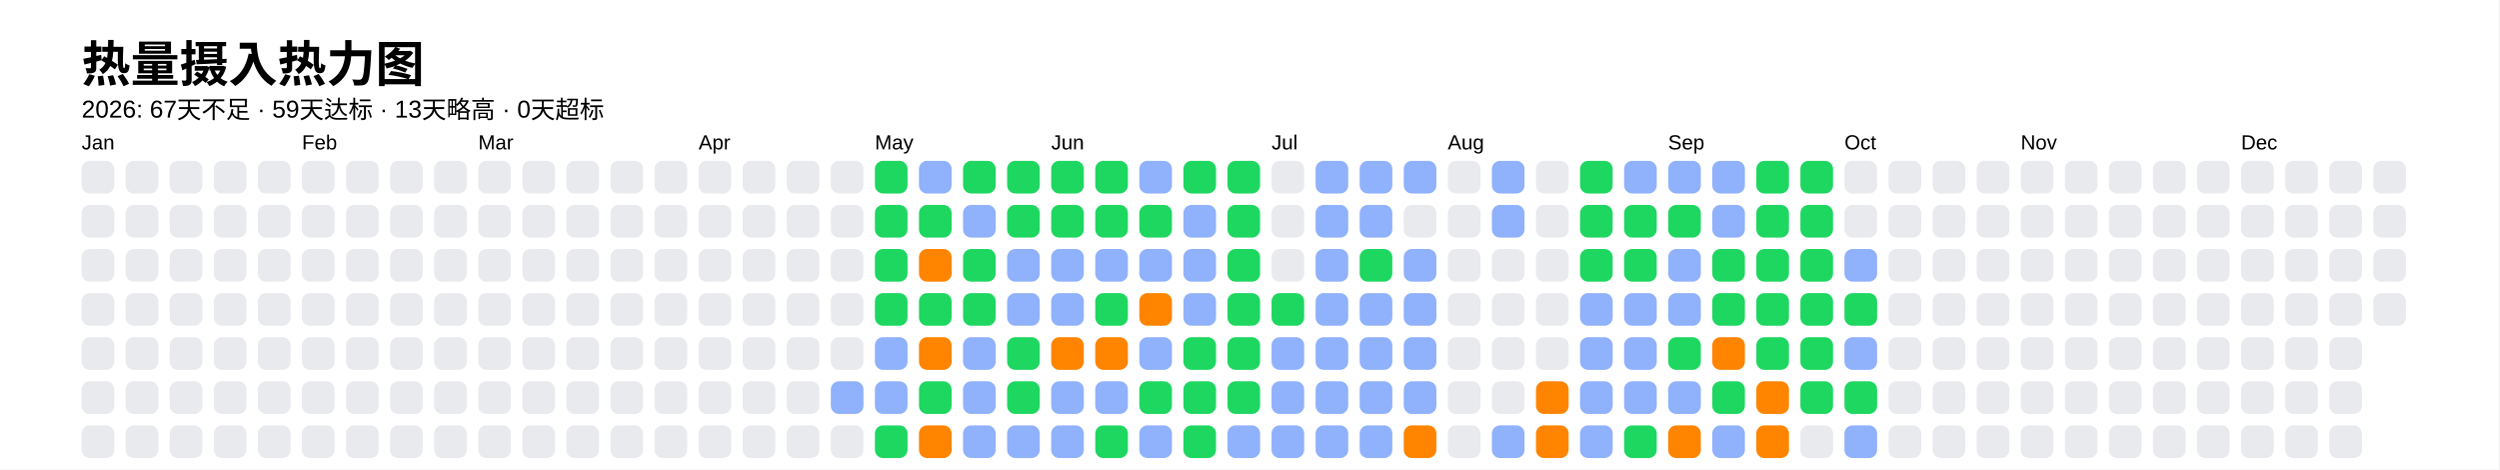
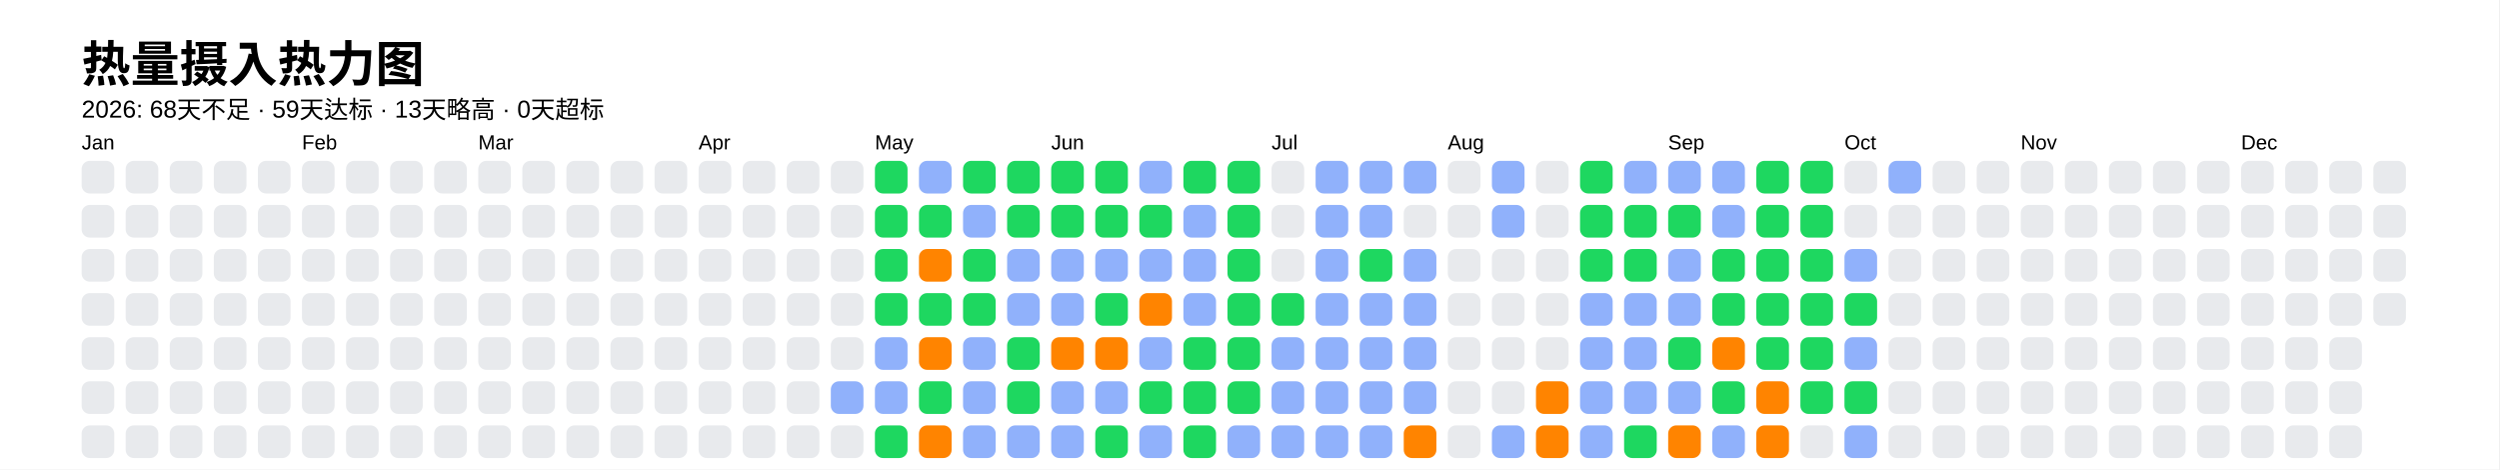
<svg xmlns="http://www.w3.org/2000/svg" style="background-color:white;" baseProfile="full" height="57.5mm" version="1.1" viewBox="0,0,306.2,57.5" width="306.2mm">
  <defs />
  <rect fill="#FFFFFF" height="57.5" width="306.2" x="0" y="0" />
  <text fill="#000000" style="font-size:6px; font-family:Arial; font-weight:bold;" x="10" y="10">热量摄入热力图</text>
-   <text fill="#000000" style="font-size:3px; font-family:Arial;" x="10" y="14.4">2026: 67天不足 · 59天达标 · 13天略高 · 0天超标</text>
+   <text fill="#000000" style="font-size:3px; font-family:Arial;" x="10" y="14.4">2026: 68天不足 · 59天达标 · 13天略高 · 0天超标</text>
  <text fill="#000000" style="font-size:2.5px; font-family:Arial" x="10" y="18.3">Jan</text>
  <rect fill="#E8EAED" height="4" rx="1" ry="1" width="4" x="10" y="19.7" />
  <rect fill="#E8EAED" height="4" rx="1" ry="1" width="4" x="10" y="25.1" />
  <rect fill="#E8EAED" height="4" rx="1" ry="1" width="4" x="10" y="30.5" />
  <rect fill="#E8EAED" height="4" rx="1" ry="1" width="4" x="10" y="35.9" />
  <rect fill="#E8EAED" height="4" rx="1" ry="1" width="4" x="10" y="41.3" />
  <rect fill="#E8EAED" height="4" rx="1" ry="1" width="4" x="10" y="46.7" />
  <rect fill="#E8EAED" height="4" rx="1" ry="1" width="4" x="10" y="52.1" />
  <rect fill="#E8EAED" height="4" rx="1" ry="1" width="4" x="15.4" y="19.7" />
  <rect fill="#E8EAED" height="4" rx="1" ry="1" width="4" x="15.4" y="25.1" />
  <rect fill="#E8EAED" height="4" rx="1" ry="1" width="4" x="15.4" y="30.5" />
  <rect fill="#E8EAED" height="4" rx="1" ry="1" width="4" x="15.4" y="35.9" />
  <rect fill="#E8EAED" height="4" rx="1" ry="1" width="4" x="15.4" y="41.3" />
  <rect fill="#E8EAED" height="4" rx="1" ry="1" width="4" x="15.4" y="46.7" />
  <rect fill="#E8EAED" height="4" rx="1" ry="1" width="4" x="15.4" y="52.1" />
  <rect fill="#E8EAED" height="4" rx="1" ry="1" width="4" x="20.8" y="19.7" />
  <rect fill="#E8EAED" height="4" rx="1" ry="1" width="4" x="20.8" y="25.1" />
  <rect fill="#E8EAED" height="4" rx="1" ry="1" width="4" x="20.8" y="30.5" />
  <rect fill="#E8EAED" height="4" rx="1" ry="1" width="4" x="20.8" y="35.9" />
  <rect fill="#E8EAED" height="4" rx="1" ry="1" width="4" x="20.8" y="41.3" />
  <rect fill="#E8EAED" height="4" rx="1" ry="1" width="4" x="20.8" y="46.7" />
  <rect fill="#E8EAED" height="4" rx="1" ry="1" width="4" x="20.8" y="52.1" />
  <rect fill="#E8EAED" height="4" rx="1" ry="1" width="4" x="26.2" y="19.7" />
  <rect fill="#E8EAED" height="4" rx="1" ry="1" width="4" x="26.2" y="25.1" />
  <rect fill="#E8EAED" height="4" rx="1" ry="1" width="4" x="26.2" y="30.5" />
  <rect fill="#E8EAED" height="4" rx="1" ry="1" width="4" x="26.2" y="35.9" />
  <rect fill="#E8EAED" height="4" rx="1" ry="1" width="4" x="26.2" y="41.3" />
  <rect fill="#E8EAED" height="4" rx="1" ry="1" width="4" x="26.2" y="46.7" />
  <rect fill="#E8EAED" height="4" rx="1" ry="1" width="4" x="26.2" y="52.1" />
  <rect fill="#E8EAED" height="4" rx="1" ry="1" width="4" x="31.6" y="19.7" />
  <rect fill="#E8EAED" height="4" rx="1" ry="1" width="4" x="31.6" y="25.1" />
  <rect fill="#E8EAED" height="4" rx="1" ry="1" width="4" x="31.6" y="30.5" />
  <rect fill="#E8EAED" height="4" rx="1" ry="1" width="4" x="31.6" y="35.9" />
  <rect fill="#E8EAED" height="4" rx="1" ry="1" width="4" x="31.6" y="41.3" />
  <rect fill="#E8EAED" height="4" rx="1" ry="1" width="4" x="31.6" y="46.7" />
  <rect fill="#E8EAED" height="4" rx="1" ry="1" width="4" x="31.6" y="52.1" />
  <text fill="#000000" style="font-size:2.5px; font-family:Arial" x="37.0" y="18.3">Feb</text>
  <rect fill="#E8EAED" height="4" rx="1" ry="1" width="4" x="37.0" y="19.7" />
  <rect fill="#E8EAED" height="4" rx="1" ry="1" width="4" x="37.0" y="25.1" />
  <rect fill="#E8EAED" height="4" rx="1" ry="1" width="4" x="37.0" y="30.5" />
  <rect fill="#E8EAED" height="4" rx="1" ry="1" width="4" x="37.0" y="35.9" />
  <rect fill="#E8EAED" height="4" rx="1" ry="1" width="4" x="37.0" y="41.3" />
  <rect fill="#E8EAED" height="4" rx="1" ry="1" width="4" x="37.0" y="46.7" />
  <rect fill="#E8EAED" height="4" rx="1" ry="1" width="4" x="37.0" y="52.1" />
  <rect fill="#E8EAED" height="4" rx="1" ry="1" width="4" x="42.4" y="19.7" />
  <rect fill="#E8EAED" height="4" rx="1" ry="1" width="4" x="42.4" y="25.1" />
  <rect fill="#E8EAED" height="4" rx="1" ry="1" width="4" x="42.4" y="30.5" />
  <rect fill="#E8EAED" height="4" rx="1" ry="1" width="4" x="42.4" y="35.9" />
  <rect fill="#E8EAED" height="4" rx="1" ry="1" width="4" x="42.4" y="41.3" />
  <rect fill="#E8EAED" height="4" rx="1" ry="1" width="4" x="42.4" y="46.7" />
  <rect fill="#E8EAED" height="4" rx="1" ry="1" width="4" x="42.4" y="52.1" />
  <rect fill="#E8EAED" height="4" rx="1" ry="1" width="4" x="47.8" y="19.7" />
  <rect fill="#E8EAED" height="4" rx="1" ry="1" width="4" x="47.8" y="25.1" />
  <rect fill="#E8EAED" height="4" rx="1" ry="1" width="4" x="47.8" y="30.5" />
  <rect fill="#E8EAED" height="4" rx="1" ry="1" width="4" x="47.8" y="35.9" />
  <rect fill="#E8EAED" height="4" rx="1" ry="1" width="4" x="47.8" y="41.3" />
  <rect fill="#E8EAED" height="4" rx="1" ry="1" width="4" x="47.8" y="46.7" />
  <rect fill="#E8EAED" height="4" rx="1" ry="1" width="4" x="47.8" y="52.1" />
  <rect fill="#E8EAED" height="4" rx="1" ry="1" width="4" x="53.2" y="19.7" />
  <rect fill="#E8EAED" height="4" rx="1" ry="1" width="4" x="53.2" y="25.1" />
  <rect fill="#E8EAED" height="4" rx="1" ry="1" width="4" x="53.2" y="30.5" />
  <rect fill="#E8EAED" height="4" rx="1" ry="1" width="4" x="53.2" y="35.9" />
  <rect fill="#E8EAED" height="4" rx="1" ry="1" width="4" x="53.2" y="41.3" />
  <rect fill="#E8EAED" height="4" rx="1" ry="1" width="4" x="53.2" y="46.7" />
  <rect fill="#E8EAED" height="4" rx="1" ry="1" width="4" x="53.2" y="52.1" />
  <text fill="#000000" style="font-size:2.5px; font-family:Arial" x="58.6" y="18.3">Mar</text>
  <rect fill="#E8EAED" height="4" rx="1" ry="1" width="4" x="58.6" y="19.7" />
  <rect fill="#E8EAED" height="4" rx="1" ry="1" width="4" x="58.6" y="25.1" />
  <rect fill="#E8EAED" height="4" rx="1" ry="1" width="4" x="58.6" y="30.5" />
  <rect fill="#E8EAED" height="4" rx="1" ry="1" width="4" x="58.6" y="35.9" />
  <rect fill="#E8EAED" height="4" rx="1" ry="1" width="4" x="58.6" y="41.3" />
  <rect fill="#E8EAED" height="4" rx="1" ry="1" width="4" x="58.6" y="46.7" />
  <rect fill="#E8EAED" height="4" rx="1" ry="1" width="4" x="58.6" y="52.1" />
  <rect fill="#E8EAED" height="4" rx="1" ry="1" width="4" x="64" y="19.7" />
  <rect fill="#E8EAED" height="4" rx="1" ry="1" width="4" x="64" y="25.1" />
  <rect fill="#E8EAED" height="4" rx="1" ry="1" width="4" x="64" y="30.5" />
  <rect fill="#E8EAED" height="4" rx="1" ry="1" width="4" x="64" y="35.9" />
  <rect fill="#E8EAED" height="4" rx="1" ry="1" width="4" x="64" y="41.3" />
  <rect fill="#E8EAED" height="4" rx="1" ry="1" width="4" x="64" y="46.7" />
  <rect fill="#E8EAED" height="4" rx="1" ry="1" width="4" x="64" y="52.1" />
  <rect fill="#E8EAED" height="4" rx="1" ry="1" width="4" x="69.4" y="19.7" />
  <rect fill="#E8EAED" height="4" rx="1" ry="1" width="4" x="69.4" y="25.1" />
  <rect fill="#E8EAED" height="4" rx="1" ry="1" width="4" x="69.4" y="30.5" />
  <rect fill="#E8EAED" height="4" rx="1" ry="1" width="4" x="69.4" y="35.9" />
  <rect fill="#E8EAED" height="4" rx="1" ry="1" width="4" x="69.4" y="41.3" />
  <rect fill="#E8EAED" height="4" rx="1" ry="1" width="4" x="69.4" y="46.7" />
  <rect fill="#E8EAED" height="4" rx="1" ry="1" width="4" x="69.4" y="52.1" />
  <rect fill="#E8EAED" height="4" rx="1" ry="1" width="4" x="74.8" y="19.7" />
  <rect fill="#E8EAED" height="4" rx="1" ry="1" width="4" x="74.8" y="25.1" />
  <rect fill="#E8EAED" height="4" rx="1" ry="1" width="4" x="74.8" y="30.5" />
  <rect fill="#E8EAED" height="4" rx="1" ry="1" width="4" x="74.8" y="35.9" />
  <rect fill="#E8EAED" height="4" rx="1" ry="1" width="4" x="74.8" y="41.3" />
  <rect fill="#E8EAED" height="4" rx="1" ry="1" width="4" x="74.8" y="46.7" />
  <rect fill="#E8EAED" height="4" rx="1" ry="1" width="4" x="74.8" y="52.1" />
  <rect fill="#E8EAED" height="4" rx="1" ry="1" width="4" x="80.2" y="19.7" />
  <rect fill="#E8EAED" height="4" rx="1" ry="1" width="4" x="80.2" y="25.1" />
  <rect fill="#E8EAED" height="4" rx="1" ry="1" width="4" x="80.2" y="30.5" />
  <rect fill="#E8EAED" height="4" rx="1" ry="1" width="4" x="80.2" y="35.9" />
  <rect fill="#E8EAED" height="4" rx="1" ry="1" width="4" x="80.2" y="41.3" />
  <rect fill="#E8EAED" height="4" rx="1" ry="1" width="4" x="80.2" y="46.7" />
  <rect fill="#E8EAED" height="4" rx="1" ry="1" width="4" x="80.2" y="52.1" />
  <text fill="#000000" style="font-size:2.5px; font-family:Arial" x="85.6" y="18.3">Apr</text>
  <rect fill="#E8EAED" height="4" rx="1" ry="1" width="4" x="85.6" y="19.7" />
  <rect fill="#E8EAED" height="4" rx="1" ry="1" width="4" x="85.6" y="25.1" />
  <rect fill="#E8EAED" height="4" rx="1" ry="1" width="4" x="85.6" y="30.5" />
  <rect fill="#E8EAED" height="4" rx="1" ry="1" width="4" x="85.6" y="35.9" />
  <rect fill="#E8EAED" height="4" rx="1" ry="1" width="4" x="85.6" y="41.3" />
  <rect fill="#E8EAED" height="4" rx="1" ry="1" width="4" x="85.6" y="46.7" />
  <rect fill="#E8EAED" height="4" rx="1" ry="1" width="4" x="85.6" y="52.1" />
  <rect fill="#E8EAED" height="4" rx="1" ry="1" width="4" x="91" y="19.7" />
  <rect fill="#E8EAED" height="4" rx="1" ry="1" width="4" x="91" y="25.1" />
  <rect fill="#E8EAED" height="4" rx="1" ry="1" width="4" x="91" y="30.5" />
  <rect fill="#E8EAED" height="4" rx="1" ry="1" width="4" x="91" y="35.9" />
  <rect fill="#E8EAED" height="4" rx="1" ry="1" width="4" x="91" y="41.3" />
  <rect fill="#E8EAED" height="4" rx="1" ry="1" width="4" x="91" y="46.7" />
  <rect fill="#E8EAED" height="4" rx="1" ry="1" width="4" x="91" y="52.1" />
  <rect fill="#E8EAED" height="4" rx="1" ry="1" width="4" x="96.4" y="19.7" />
  <rect fill="#E8EAED" height="4" rx="1" ry="1" width="4" x="96.4" y="25.1" />
  <rect fill="#E8EAED" height="4" rx="1" ry="1" width="4" x="96.4" y="30.5" />
  <rect fill="#E8EAED" height="4" rx="1" ry="1" width="4" x="96.4" y="35.9" />
  <rect fill="#E8EAED" height="4" rx="1" ry="1" width="4" x="96.4" y="41.3" />
  <rect fill="#E8EAED" height="4" rx="1" ry="1" width="4" x="96.4" y="46.7" />
  <rect fill="#E8EAED" height="4" rx="1" ry="1" width="4" x="96.4" y="52.1" />
  <rect fill="#E8EAED" height="4" rx="1" ry="1" width="4" x="101.8" y="19.7" />
  <rect fill="#E8EAED" height="4" rx="1" ry="1" width="4" x="101.8" y="25.1" />
  <rect fill="#E8EAED" height="4" rx="1" ry="1" width="4" x="101.8" y="30.5" />
  <rect fill="#E8EAED" height="4" rx="1" ry="1" width="4" x="101.8" y="35.9" />
  <rect fill="#E8EAED" height="4" rx="1" ry="1" width="4" x="101.8" y="41.3" />
  <rect fill="#90b1fb" height="4" rx="1" ry="1" width="4" x="101.8" y="46.7" />
  <rect fill="#E8EAED" height="4" rx="1" ry="1" width="4" x="101.8" y="52.1" />
  <text fill="#000000" style="font-size:2.5px; font-family:Arial" x="107.2" y="18.3">May</text>
  <rect fill="#1ed760" height="4" rx="1" ry="1" width="4" x="107.2" y="19.7" />
  <rect fill="#1ed760" height="4" rx="1" ry="1" width="4" x="107.2" y="25.1" />
  <rect fill="#1ed760" height="4" rx="1" ry="1" width="4" x="107.2" y="30.5" />
  <rect fill="#1ed760" height="4" rx="1" ry="1" width="4" x="107.2" y="35.9" />
  <rect fill="#90b1fb" height="4" rx="1" ry="1" width="4" x="107.2" y="41.3" />
  <rect fill="#90b1fb" height="4" rx="1" ry="1" width="4" x="107.2" y="46.7" />
  <rect fill="#1ed760" height="4" rx="1" ry="1" width="4" x="107.2" y="52.1" />
  <rect fill="#90b1fb" height="4" rx="1" ry="1" width="4" x="112.6" y="19.7" />
  <rect fill="#1ed760" height="4" rx="1" ry="1" width="4" x="112.6" y="25.1" />
  <rect fill="#ff8400" height="4" rx="1" ry="1" width="4" x="112.6" y="30.5" />
  <rect fill="#1ed760" height="4" rx="1" ry="1" width="4" x="112.6" y="35.9" />
  <rect fill="#ff8400" height="4" rx="1" ry="1" width="4" x="112.6" y="41.3" />
  <rect fill="#1ed760" height="4" rx="1" ry="1" width="4" x="112.6" y="46.7" />
  <rect fill="#ff8400" height="4" rx="1" ry="1" width="4" x="112.6" y="52.1" />
  <rect fill="#1ed760" height="4" rx="1" ry="1" width="4" x="118" y="19.7" />
  <rect fill="#90b1fb" height="4" rx="1" ry="1" width="4" x="118" y="25.1" />
  <rect fill="#1ed760" height="4" rx="1" ry="1" width="4" x="118" y="30.5" />
  <rect fill="#1ed760" height="4" rx="1" ry="1" width="4" x="118" y="35.9" />
  <rect fill="#90b1fb" height="4" rx="1" ry="1" width="4" x="118" y="41.3" />
  <rect fill="#90b1fb" height="4" rx="1" ry="1" width="4" x="118" y="46.7" />
  <rect fill="#90b1fb" height="4" rx="1" ry="1" width="4" x="118" y="52.1" />
  <rect fill="#1ed760" height="4" rx="1" ry="1" width="4" x="123.4" y="19.7" />
  <rect fill="#1ed760" height="4" rx="1" ry="1" width="4" x="123.4" y="25.1" />
  <rect fill="#90b1fb" height="4" rx="1" ry="1" width="4" x="123.4" y="30.5" />
  <rect fill="#90b1fb" height="4" rx="1" ry="1" width="4" x="123.4" y="35.9" />
  <rect fill="#1ed760" height="4" rx="1" ry="1" width="4" x="123.4" y="41.3" />
  <rect fill="#1ed760" height="4" rx="1" ry="1" width="4" x="123.4" y="46.7" />
  <rect fill="#90b1fb" height="4" rx="1" ry="1" width="4" x="123.4" y="52.1" />
  <text fill="#000000" style="font-size:2.5px; font-family:Arial" x="128.8" y="18.3">Jun</text>
  <rect fill="#1ed760" height="4" rx="1" ry="1" width="4" x="128.8" y="19.7" />
  <rect fill="#1ed760" height="4" rx="1" ry="1" width="4" x="128.8" y="25.1" />
  <rect fill="#90b1fb" height="4" rx="1" ry="1" width="4" x="128.8" y="30.5" />
  <rect fill="#90b1fb" height="4" rx="1" ry="1" width="4" x="128.8" y="35.9" />
  <rect fill="#ff8400" height="4" rx="1" ry="1" width="4" x="128.8" y="41.3" />
  <rect fill="#90b1fb" height="4" rx="1" ry="1" width="4" x="128.8" y="46.7" />
  <rect fill="#90b1fb" height="4" rx="1" ry="1" width="4" x="128.8" y="52.1" />
  <rect fill="#1ed760" height="4" rx="1" ry="1" width="4" x="134.2" y="19.7" />
  <rect fill="#1ed760" height="4" rx="1" ry="1" width="4" x="134.2" y="25.1" />
  <rect fill="#90b1fb" height="4" rx="1" ry="1" width="4" x="134.2" y="30.5" />
  <rect fill="#1ed760" height="4" rx="1" ry="1" width="4" x="134.2" y="35.9" />
  <rect fill="#ff8400" height="4" rx="1" ry="1" width="4" x="134.2" y="41.3" />
  <rect fill="#90b1fb" height="4" rx="1" ry="1" width="4" x="134.2" y="46.7" />
  <rect fill="#1ed760" height="4" rx="1" ry="1" width="4" x="134.2" y="52.1" />
  <rect fill="#90b1fb" height="4" rx="1" ry="1" width="4" x="139.6" y="19.7" />
  <rect fill="#1ed760" height="4" rx="1" ry="1" width="4" x="139.6" y="25.1" />
  <rect fill="#90b1fb" height="4" rx="1" ry="1" width="4" x="139.6" y="30.5" />
  <rect fill="#ff8400" height="4" rx="1" ry="1" width="4" x="139.6" y="35.9" />
  <rect fill="#90b1fb" height="4" rx="1" ry="1" width="4" x="139.6" y="41.3" />
  <rect fill="#1ed760" height="4" rx="1" ry="1" width="4" x="139.6" y="46.7" />
  <rect fill="#90b1fb" height="4" rx="1" ry="1" width="4" x="139.6" y="52.1" />
  <rect fill="#1ed760" height="4" rx="1" ry="1" width="4" x="145" y="19.7" />
  <rect fill="#90b1fb" height="4" rx="1" ry="1" width="4" x="145" y="25.1" />
  <rect fill="#90b1fb" height="4" rx="1" ry="1" width="4" x="145" y="30.5" />
  <rect fill="#90b1fb" height="4" rx="1" ry="1" width="4" x="145" y="35.9" />
  <rect fill="#1ed760" height="4" rx="1" ry="1" width="4" x="145" y="41.3" />
  <rect fill="#1ed760" height="4" rx="1" ry="1" width="4" x="145" y="46.7" />
  <rect fill="#1ed760" height="4" rx="1" ry="1" width="4" x="145" y="52.1" />
  <rect fill="#1ed760" height="4" rx="1" ry="1" width="4" x="150.4" y="19.7" />
  <rect fill="#1ed760" height="4" rx="1" ry="1" width="4" x="150.4" y="25.1" />
  <rect fill="#1ed760" height="4" rx="1" ry="1" width="4" x="150.4" y="30.5" />
  <rect fill="#1ed760" height="4" rx="1" ry="1" width="4" x="150.4" y="35.9" />
  <rect fill="#1ed760" height="4" rx="1" ry="1" width="4" x="150.4" y="41.3" />
  <rect fill="#1ed760" height="4" rx="1" ry="1" width="4" x="150.4" y="46.7" />
  <rect fill="#90b1fb" height="4" rx="1" ry="1" width="4" x="150.4" y="52.1" />
  <text fill="#000000" style="font-size:2.5px; font-family:Arial" x="155.8" y="18.3">Jul</text>
  <rect fill="#E8EAED" height="4" rx="1" ry="1" width="4" x="155.8" y="19.7" />
  <rect fill="#E8EAED" height="4" rx="1" ry="1" width="4" x="155.8" y="25.1" />
  <rect fill="#E8EAED" height="4" rx="1" ry="1" width="4" x="155.8" y="30.5" />
  <rect fill="#1ed760" height="4" rx="1" ry="1" width="4" x="155.8" y="35.9" />
  <rect fill="#90b1fb" height="4" rx="1" ry="1" width="4" x="155.8" y="41.3" />
  <rect fill="#90b1fb" height="4" rx="1" ry="1" width="4" x="155.8" y="46.7" />
  <rect fill="#90b1fb" height="4" rx="1" ry="1" width="4" x="155.8" y="52.1" />
  <rect fill="#90b1fb" height="4" rx="1" ry="1" width="4" x="161.2" y="19.7" />
  <rect fill="#90b1fb" height="4" rx="1" ry="1" width="4" x="161.2" y="25.1" />
  <rect fill="#90b1fb" height="4" rx="1" ry="1" width="4" x="161.2" y="30.5" />
  <rect fill="#90b1fb" height="4" rx="1" ry="1" width="4" x="161.2" y="35.9" />
  <rect fill="#90b1fb" height="4" rx="1" ry="1" width="4" x="161.2" y="41.3" />
  <rect fill="#90b1fb" height="4" rx="1" ry="1" width="4" x="161.2" y="46.7" />
  <rect fill="#90b1fb" height="4" rx="1" ry="1" width="4" x="161.2" y="52.1" />
  <rect fill="#90b1fb" height="4" rx="1" ry="1" width="4" x="166.6" y="19.7" />
  <rect fill="#90b1fb" height="4" rx="1" ry="1" width="4" x="166.6" y="25.1" />
  <rect fill="#1ed760" height="4" rx="1" ry="1" width="4" x="166.6" y="30.5" />
  <rect fill="#90b1fb" height="4" rx="1" ry="1" width="4" x="166.6" y="35.9" />
  <rect fill="#90b1fb" height="4" rx="1" ry="1" width="4" x="166.6" y="41.3" />
  <rect fill="#90b1fb" height="4" rx="1" ry="1" width="4" x="166.6" y="46.7" />
  <rect fill="#90b1fb" height="4" rx="1" ry="1" width="4" x="166.6" y="52.1" />
  <rect fill="#90b1fb" height="4" rx="1" ry="1" width="4" x="172" y="19.7" />
  <rect fill="#E8EAED" height="4" rx="1" ry="1" width="4" x="172" y="25.1" />
  <rect fill="#90b1fb" height="4" rx="1" ry="1" width="4" x="172" y="30.5" />
  <rect fill="#90b1fb" height="4" rx="1" ry="1" width="4" x="172" y="35.9" />
  <rect fill="#90b1fb" height="4" rx="1" ry="1" width="4" x="172" y="41.3" />
  <rect fill="#90b1fb" height="4" rx="1" ry="1" width="4" x="172" y="46.7" />
  <rect fill="#ff8400" height="4" rx="1" ry="1" width="4" x="172" y="52.1" />
  <text fill="#000000" style="font-size:2.5px; font-family:Arial" x="177.4" y="18.3">Aug</text>
  <rect fill="#E8EAED" height="4" rx="1" ry="1" width="4" x="177.4" y="19.7" />
  <rect fill="#E8EAED" height="4" rx="1" ry="1" width="4" x="177.4" y="25.1" />
  <rect fill="#E8EAED" height="4" rx="1" ry="1" width="4" x="177.4" y="30.5" />
  <rect fill="#E8EAED" height="4" rx="1" ry="1" width="4" x="177.4" y="35.9" />
  <rect fill="#E8EAED" height="4" rx="1" ry="1" width="4" x="177.4" y="41.3" />
  <rect fill="#E8EAED" height="4" rx="1" ry="1" width="4" x="177.4" y="46.7" />
  <rect fill="#E8EAED" height="4" rx="1" ry="1" width="4" x="177.4" y="52.1" />
  <rect fill="#90b1fb" height="4" rx="1" ry="1" width="4" x="182.8" y="19.7" />
  <rect fill="#90b1fb" height="4" rx="1" ry="1" width="4" x="182.8" y="25.1" />
  <rect fill="#E8EAED" height="4" rx="1" ry="1" width="4" x="182.8" y="30.5" />
  <rect fill="#E8EAED" height="4" rx="1" ry="1" width="4" x="182.8" y="35.9" />
  <rect fill="#E8EAED" height="4" rx="1" ry="1" width="4" x="182.8" y="41.3" />
  <rect fill="#E8EAED" height="4" rx="1" ry="1" width="4" x="182.8" y="46.7" />
  <rect fill="#90b1fb" height="4" rx="1" ry="1" width="4" x="182.8" y="52.1" />
  <rect fill="#E8EAED" height="4" rx="1" ry="1" width="4" x="188.2" y="19.7" />
  <rect fill="#E8EAED" height="4" rx="1" ry="1" width="4" x="188.2" y="25.1" />
  <rect fill="#E8EAED" height="4" rx="1" ry="1" width="4" x="188.2" y="30.5" />
  <rect fill="#E8EAED" height="4" rx="1" ry="1" width="4" x="188.2" y="35.9" />
  <rect fill="#E8EAED" height="4" rx="1" ry="1" width="4" x="188.2" y="41.3" />
  <rect fill="#ff8400" height="4" rx="1" ry="1" width="4" x="188.2" y="46.7" />
  <rect fill="#ff8400" height="4" rx="1" ry="1" width="4" x="188.2" y="52.1" />
  <rect fill="#1ed760" height="4" rx="1" ry="1" width="4" x="193.6" y="19.7" />
  <rect fill="#1ed760" height="4" rx="1" ry="1" width="4" x="193.6" y="25.1" />
  <rect fill="#1ed760" height="4" rx="1" ry="1" width="4" x="193.6" y="30.5" />
  <rect fill="#90b1fb" height="4" rx="1" ry="1" width="4" x="193.6" y="35.9" />
  <rect fill="#90b1fb" height="4" rx="1" ry="1" width="4" x="193.6" y="41.3" />
  <rect fill="#90b1fb" height="4" rx="1" ry="1" width="4" x="193.6" y="46.7" />
  <rect fill="#90b1fb" height="4" rx="1" ry="1" width="4" x="193.6" y="52.1" />
  <rect fill="#90b1fb" height="4" rx="1" ry="1" width="4" x="199" y="19.7" />
  <rect fill="#1ed760" height="4" rx="1" ry="1" width="4" x="199" y="25.1" />
  <rect fill="#1ed760" height="4" rx="1" ry="1" width="4" x="199" y="30.5" />
  <rect fill="#90b1fb" height="4" rx="1" ry="1" width="4" x="199" y="35.9" />
  <rect fill="#90b1fb" height="4" rx="1" ry="1" width="4" x="199" y="41.3" />
  <rect fill="#90b1fb" height="4" rx="1" ry="1" width="4" x="199" y="46.7" />
  <rect fill="#1ed760" height="4" rx="1" ry="1" width="4" x="199" y="52.1" />
  <text fill="#000000" style="font-size:2.5px; font-family:Arial" x="204.4" y="18.3">Sep</text>
  <rect fill="#90b1fb" height="4" rx="1" ry="1" width="4" x="204.4" y="19.7" />
  <rect fill="#1ed760" height="4" rx="1" ry="1" width="4" x="204.4" y="25.1" />
  <rect fill="#90b1fb" height="4" rx="1" ry="1" width="4" x="204.4" y="30.5" />
  <rect fill="#90b1fb" height="4" rx="1" ry="1" width="4" x="204.4" y="35.9" />
  <rect fill="#1ed760" height="4" rx="1" ry="1" width="4" x="204.4" y="41.3" />
  <rect fill="#90b1fb" height="4" rx="1" ry="1" width="4" x="204.4" y="46.7" />
  <rect fill="#ff8400" height="4" rx="1" ry="1" width="4" x="204.4" y="52.1" />
  <rect fill="#90b1fb" height="4" rx="1" ry="1" width="4" x="209.8" y="19.7" />
  <rect fill="#90b1fb" height="4" rx="1" ry="1" width="4" x="209.8" y="25.1" />
  <rect fill="#1ed760" height="4" rx="1" ry="1" width="4" x="209.8" y="30.5" />
  <rect fill="#1ed760" height="4" rx="1" ry="1" width="4" x="209.8" y="35.9" />
  <rect fill="#ff8400" height="4" rx="1" ry="1" width="4" x="209.8" y="41.3" />
  <rect fill="#1ed760" height="4" rx="1" ry="1" width="4" x="209.8" y="46.7" />
  <rect fill="#90b1fb" height="4" rx="1" ry="1" width="4" x="209.8" y="52.1" />
  <rect fill="#1ed760" height="4" rx="1" ry="1" width="4" x="215.2" y="19.7" />
  <rect fill="#1ed760" height="4" rx="1" ry="1" width="4" x="215.2" y="25.1" />
  <rect fill="#1ed760" height="4" rx="1" ry="1" width="4" x="215.2" y="30.5" />
  <rect fill="#1ed760" height="4" rx="1" ry="1" width="4" x="215.2" y="35.9" />
  <rect fill="#1ed760" height="4" rx="1" ry="1" width="4" x="215.2" y="41.3" />
  <rect fill="#ff8400" height="4" rx="1" ry="1" width="4" x="215.2" y="46.7" />
  <rect fill="#ff8400" height="4" rx="1" ry="1" width="4" x="215.2" y="52.1" />
  <rect fill="#1ed760" height="4" rx="1" ry="1" width="4" x="220.6" y="19.7" />
  <rect fill="#1ed760" height="4" rx="1" ry="1" width="4" x="220.6" y="25.1" />
  <rect fill="#1ed760" height="4" rx="1" ry="1" width="4" x="220.6" y="30.5" />
  <rect fill="#1ed760" height="4" rx="1" ry="1" width="4" x="220.6" y="35.9" />
  <rect fill="#1ed760" height="4" rx="1" ry="1" width="4" x="220.6" y="41.3" />
  <rect fill="#1ed760" height="4" rx="1" ry="1" width="4" x="220.6" y="46.7" />
  <rect fill="#E8EAED" height="4" rx="1" ry="1" width="4" x="220.6" y="52.1" />
  <text fill="#000000" style="font-size:2.5px; font-family:Arial" x="226" y="18.3">Oct</text>
  <rect fill="#E8EAED" height="4" rx="1" ry="1" width="4" x="226" y="19.7" />
  <rect fill="#E8EAED" height="4" rx="1" ry="1" width="4" x="226" y="25.1" />
  <rect fill="#90b1fb" height="4" rx="1" ry="1" width="4" x="226" y="30.5" />
  <rect fill="#1ed760" height="4" rx="1" ry="1" width="4" x="226" y="35.9" />
  <rect fill="#90b1fb" height="4" rx="1" ry="1" width="4" x="226" y="41.3" />
  <rect fill="#1ed760" height="4" rx="1" ry="1" width="4" x="226" y="46.7" />
  <rect fill="#90b1fb" height="4" rx="1" ry="1" width="4" x="226" y="52.1" />
-   <rect fill="#E8EAED" height="4" rx="1" ry="1" width="4" x="231.4" y="19.7" />
+   <rect fill="#90b1fb" height="4" rx="1" ry="1" width="4" x="231.4" y="19.7" />
  <rect fill="#E8EAED" height="4" rx="1" ry="1" width="4" x="231.4" y="25.1" />
  <rect fill="#E8EAED" height="4" rx="1" ry="1" width="4" x="231.4" y="30.5" />
  <rect fill="#E8EAED" height="4" rx="1" ry="1" width="4" x="231.4" y="35.9" />
  <rect fill="#E8EAED" height="4" rx="1" ry="1" width="4" x="231.4" y="41.3" />
  <rect fill="#E8EAED" height="4" rx="1" ry="1" width="4" x="231.4" y="46.7" />
  <rect fill="#E8EAED" height="4" rx="1" ry="1" width="4" x="231.4" y="52.1" />
  <rect fill="#E8EAED" height="4" rx="1" ry="1" width="4" x="236.8" y="19.7" />
  <rect fill="#E8EAED" height="4" rx="1" ry="1" width="4" x="236.8" y="25.1" />
  <rect fill="#E8EAED" height="4" rx="1" ry="1" width="4" x="236.8" y="30.5" />
  <rect fill="#E8EAED" height="4" rx="1" ry="1" width="4" x="236.8" y="35.9" />
  <rect fill="#E8EAED" height="4" rx="1" ry="1" width="4" x="236.8" y="41.3" />
  <rect fill="#E8EAED" height="4" rx="1" ry="1" width="4" x="236.8" y="46.7" />
  <rect fill="#E8EAED" height="4" rx="1" ry="1" width="4" x="236.8" y="52.1" />
  <rect fill="#E8EAED" height="4" rx="1" ry="1" width="4" x="242.2" y="19.7" />
  <rect fill="#E8EAED" height="4" rx="1" ry="1" width="4" x="242.2" y="25.1" />
  <rect fill="#E8EAED" height="4" rx="1" ry="1" width="4" x="242.2" y="30.5" />
  <rect fill="#E8EAED" height="4" rx="1" ry="1" width="4" x="242.2" y="35.9" />
  <rect fill="#E8EAED" height="4" rx="1" ry="1" width="4" x="242.2" y="41.3" />
  <rect fill="#E8EAED" height="4" rx="1" ry="1" width="4" x="242.2" y="46.7" />
  <rect fill="#E8EAED" height="4" rx="1" ry="1" width="4" x="242.2" y="52.1" />
  <text fill="#000000" style="font-size:2.5px; font-family:Arial" x="247.6" y="18.3">Nov</text>
  <rect fill="#E8EAED" height="4" rx="1" ry="1" width="4" x="247.6" y="19.7" />
  <rect fill="#E8EAED" height="4" rx="1" ry="1" width="4" x="247.6" y="25.1" />
  <rect fill="#E8EAED" height="4" rx="1" ry="1" width="4" x="247.6" y="30.5" />
  <rect fill="#E8EAED" height="4" rx="1" ry="1" width="4" x="247.6" y="35.9" />
  <rect fill="#E8EAED" height="4" rx="1" ry="1" width="4" x="247.6" y="41.3" />
  <rect fill="#E8EAED" height="4" rx="1" ry="1" width="4" x="247.6" y="46.7" />
  <rect fill="#E8EAED" height="4" rx="1" ry="1" width="4" x="247.6" y="52.1" />
  <rect fill="#E8EAED" height="4" rx="1" ry="1" width="4" x="253" y="19.7" />
  <rect fill="#E8EAED" height="4" rx="1" ry="1" width="4" x="253" y="25.1" />
  <rect fill="#E8EAED" height="4" rx="1" ry="1" width="4" x="253" y="30.5" />
  <rect fill="#E8EAED" height="4" rx="1" ry="1" width="4" x="253" y="35.9" />
  <rect fill="#E8EAED" height="4" rx="1" ry="1" width="4" x="253" y="41.3" />
  <rect fill="#E8EAED" height="4" rx="1" ry="1" width="4" x="253" y="46.7" />
  <rect fill="#E8EAED" height="4" rx="1" ry="1" width="4" x="253" y="52.1" />
  <rect fill="#E8EAED" height="4" rx="1" ry="1" width="4" x="258.4" y="19.7" />
  <rect fill="#E8EAED" height="4" rx="1" ry="1" width="4" x="258.4" y="25.1" />
  <rect fill="#E8EAED" height="4" rx="1" ry="1" width="4" x="258.4" y="30.5" />
  <rect fill="#E8EAED" height="4" rx="1" ry="1" width="4" x="258.4" y="35.9" />
  <rect fill="#E8EAED" height="4" rx="1" ry="1" width="4" x="258.4" y="41.3" />
  <rect fill="#E8EAED" height="4" rx="1" ry="1" width="4" x="258.4" y="46.7" />
  <rect fill="#E8EAED" height="4" rx="1" ry="1" width="4" x="258.4" y="52.1" />
  <rect fill="#E8EAED" height="4" rx="1" ry="1" width="4" x="263.8" y="19.7" />
  <rect fill="#E8EAED" height="4" rx="1" ry="1" width="4" x="263.8" y="25.1" />
  <rect fill="#E8EAED" height="4" rx="1" ry="1" width="4" x="263.8" y="30.5" />
  <rect fill="#E8EAED" height="4" rx="1" ry="1" width="4" x="263.8" y="35.9" />
  <rect fill="#E8EAED" height="4" rx="1" ry="1" width="4" x="263.8" y="41.3" />
  <rect fill="#E8EAED" height="4" rx="1" ry="1" width="4" x="263.8" y="46.7" />
  <rect fill="#E8EAED" height="4" rx="1" ry="1" width="4" x="263.8" y="52.1" />
  <rect fill="#E8EAED" height="4" rx="1" ry="1" width="4" x="269.2" y="19.7" />
  <rect fill="#E8EAED" height="4" rx="1" ry="1" width="4" x="269.2" y="25.1" />
  <rect fill="#E8EAED" height="4" rx="1" ry="1" width="4" x="269.2" y="30.5" />
  <rect fill="#E8EAED" height="4" rx="1" ry="1" width="4" x="269.2" y="35.9" />
  <rect fill="#E8EAED" height="4" rx="1" ry="1" width="4" x="269.2" y="41.3" />
  <rect fill="#E8EAED" height="4" rx="1" ry="1" width="4" x="269.2" y="46.7" />
  <rect fill="#E8EAED" height="4" rx="1" ry="1" width="4" x="269.2" y="52.1" />
  <text fill="#000000" style="font-size:2.5px; font-family:Arial" x="274.6" y="18.3">Dec</text>
  <rect fill="#E8EAED" height="4" rx="1" ry="1" width="4" x="274.6" y="19.7" />
  <rect fill="#E8EAED" height="4" rx="1" ry="1" width="4" x="274.6" y="25.1" />
  <rect fill="#E8EAED" height="4" rx="1" ry="1" width="4" x="274.6" y="30.5" />
  <rect fill="#E8EAED" height="4" rx="1" ry="1" width="4" x="274.6" y="35.9" />
  <rect fill="#E8EAED" height="4" rx="1" ry="1" width="4" x="274.6" y="41.3" />
  <rect fill="#E8EAED" height="4" rx="1" ry="1" width="4" x="274.6" y="46.7" />
  <rect fill="#E8EAED" height="4" rx="1" ry="1" width="4" x="274.6" y="52.1" />
  <rect fill="#E8EAED" height="4" rx="1" ry="1" width="4" x="280" y="19.7" />
  <rect fill="#E8EAED" height="4" rx="1" ry="1" width="4" x="280" y="25.1" />
  <rect fill="#E8EAED" height="4" rx="1" ry="1" width="4" x="280" y="30.5" />
  <rect fill="#E8EAED" height="4" rx="1" ry="1" width="4" x="280" y="35.9" />
  <rect fill="#E8EAED" height="4" rx="1" ry="1" width="4" x="280" y="41.3" />
  <rect fill="#E8EAED" height="4" rx="1" ry="1" width="4" x="280" y="46.7" />
  <rect fill="#E8EAED" height="4" rx="1" ry="1" width="4" x="280" y="52.1" />
  <rect fill="#E8EAED" height="4" rx="1" ry="1" width="4" x="285.4" y="19.7" />
  <rect fill="#E8EAED" height="4" rx="1" ry="1" width="4" x="285.4" y="25.1" />
  <rect fill="#E8EAED" height="4" rx="1" ry="1" width="4" x="285.4" y="30.5" />
  <rect fill="#E8EAED" height="4" rx="1" ry="1" width="4" x="285.4" y="35.9" />
  <rect fill="#E8EAED" height="4" rx="1" ry="1" width="4" x="285.4" y="41.3" />
  <rect fill="#E8EAED" height="4" rx="1" ry="1" width="4" x="285.4" y="46.7" />
  <rect fill="#E8EAED" height="4" rx="1" ry="1" width="4" x="285.4" y="52.1" />
  <rect fill="#E8EAED" height="4" rx="1" ry="1" width="4" x="290.8" y="19.7" />
  <rect fill="#E8EAED" height="4" rx="1" ry="1" width="4" x="290.8" y="25.1" />
  <rect fill="#E8EAED" height="4" rx="1" ry="1" width="4" x="290.8" y="30.5" />
  <rect fill="#E8EAED" height="4" rx="1" ry="1" width="4" x="290.8" y="35.9" />
</svg>
